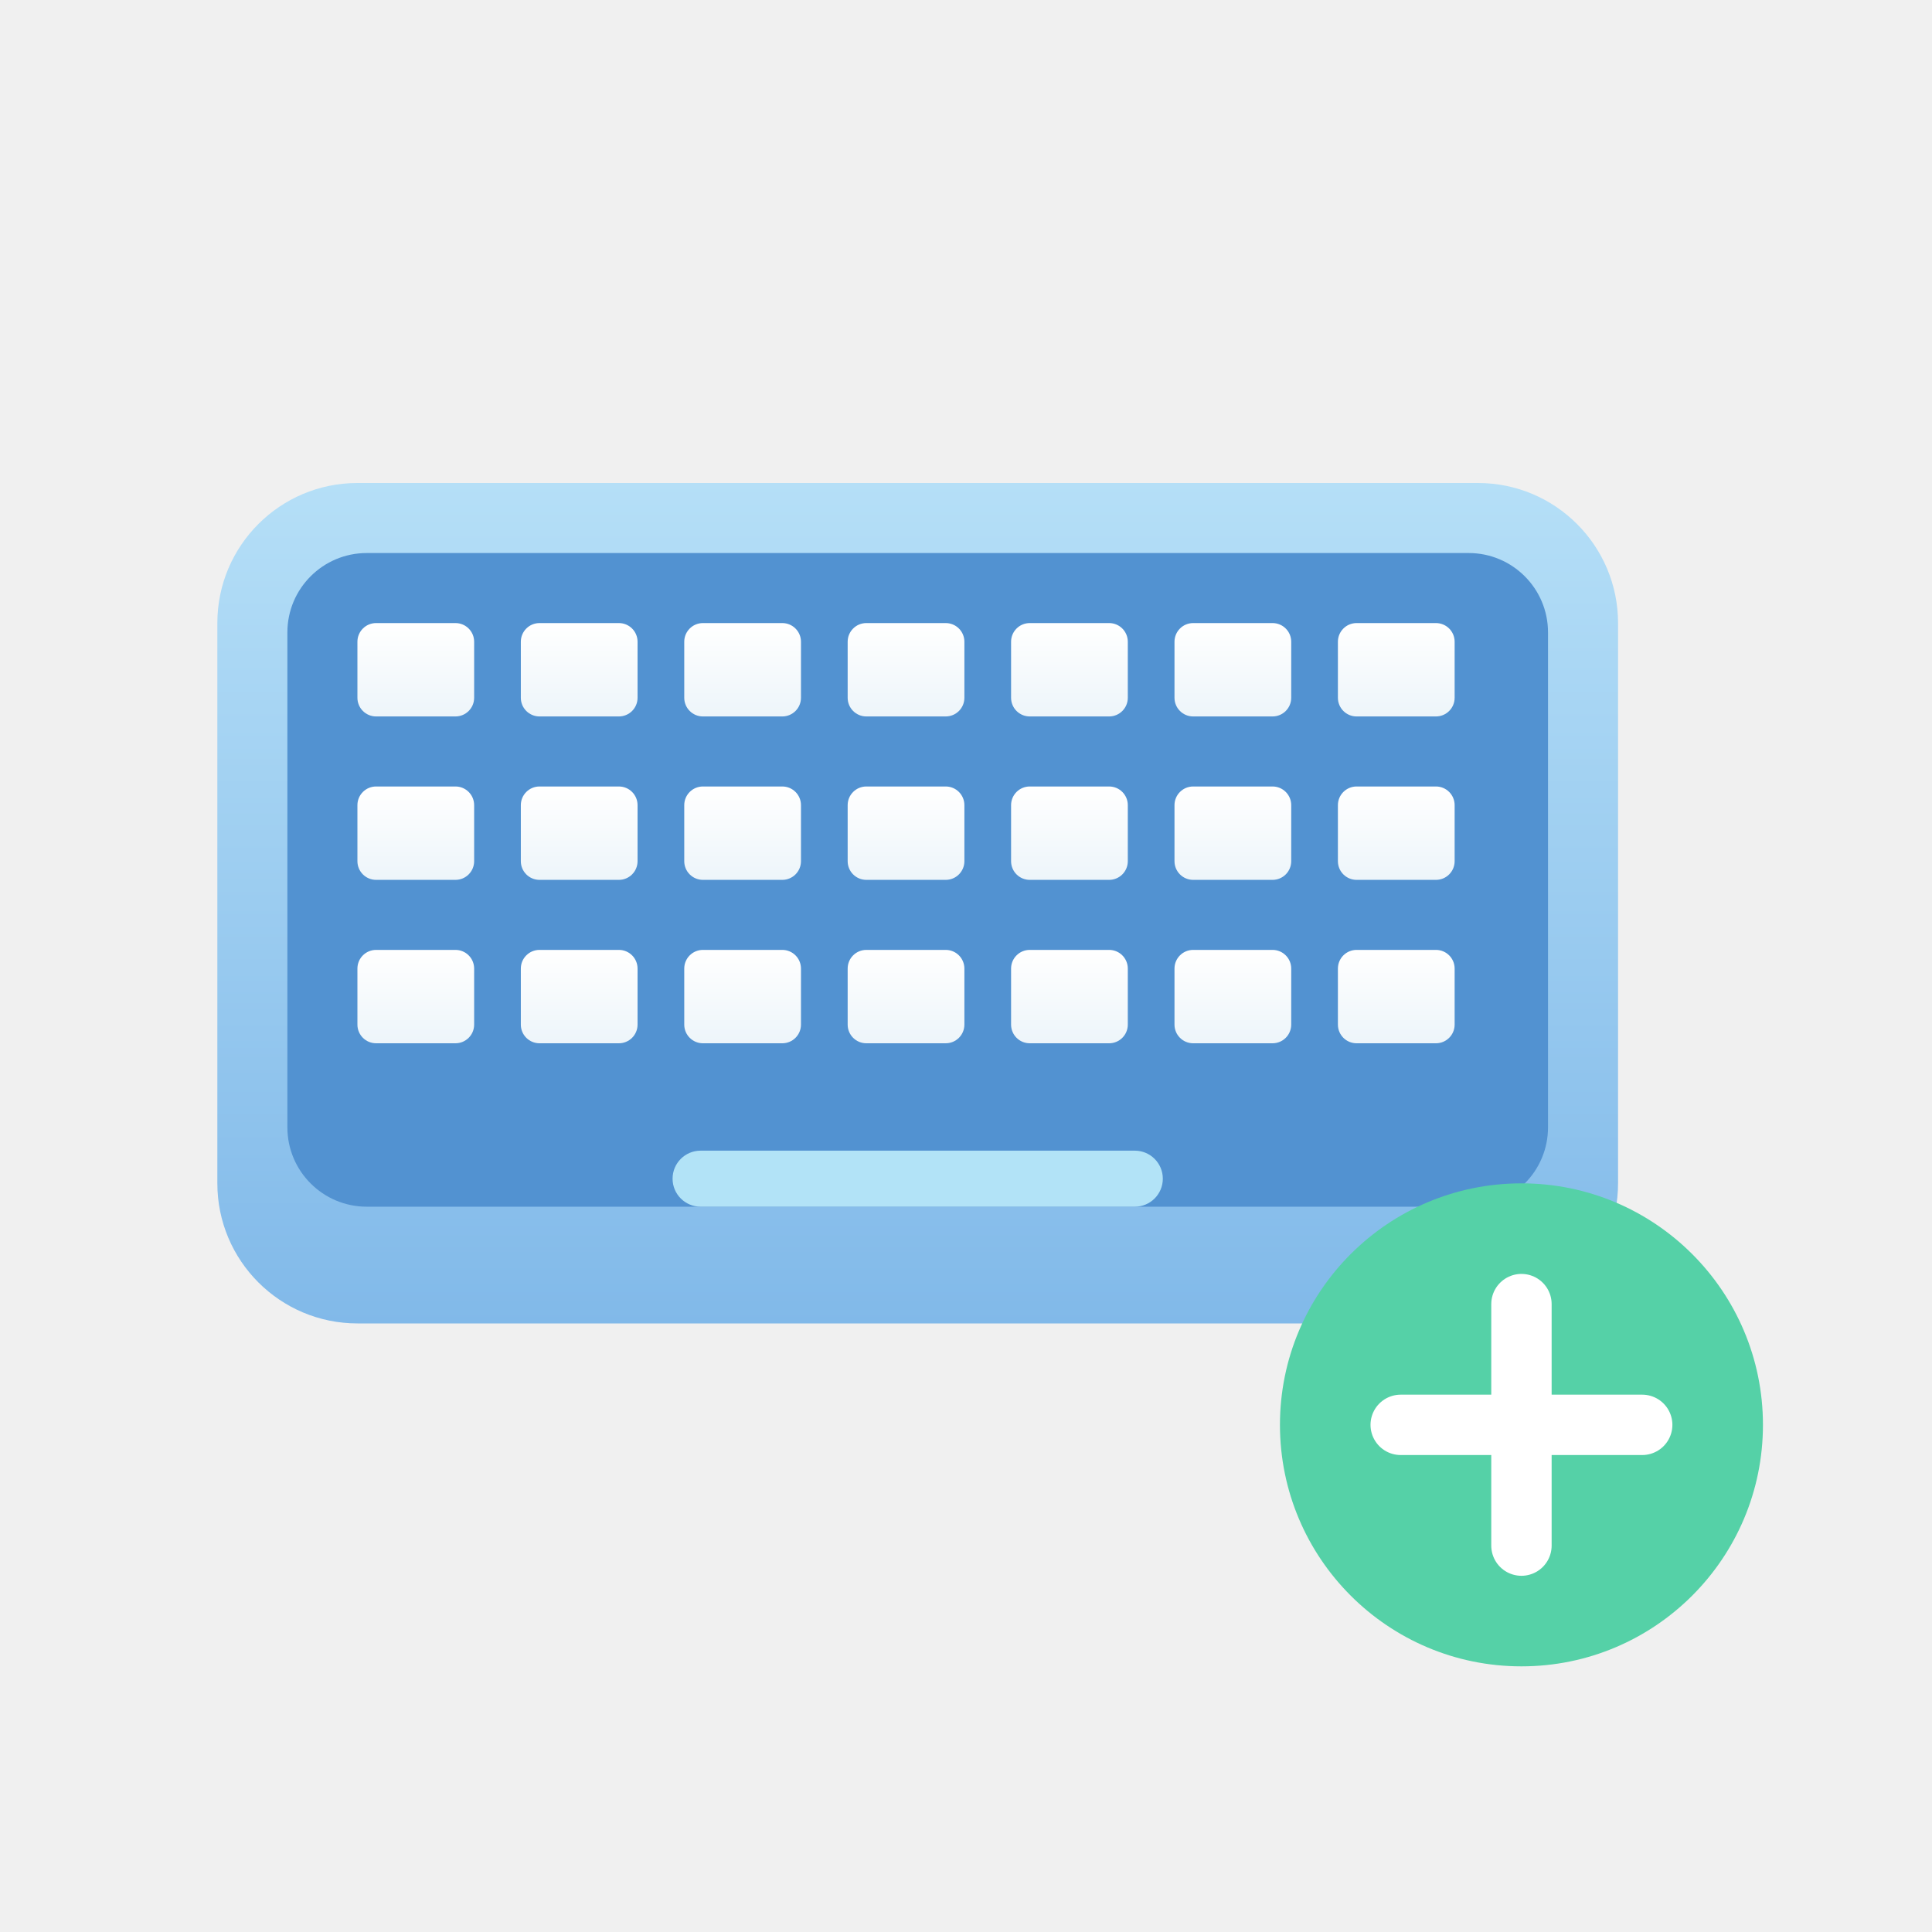
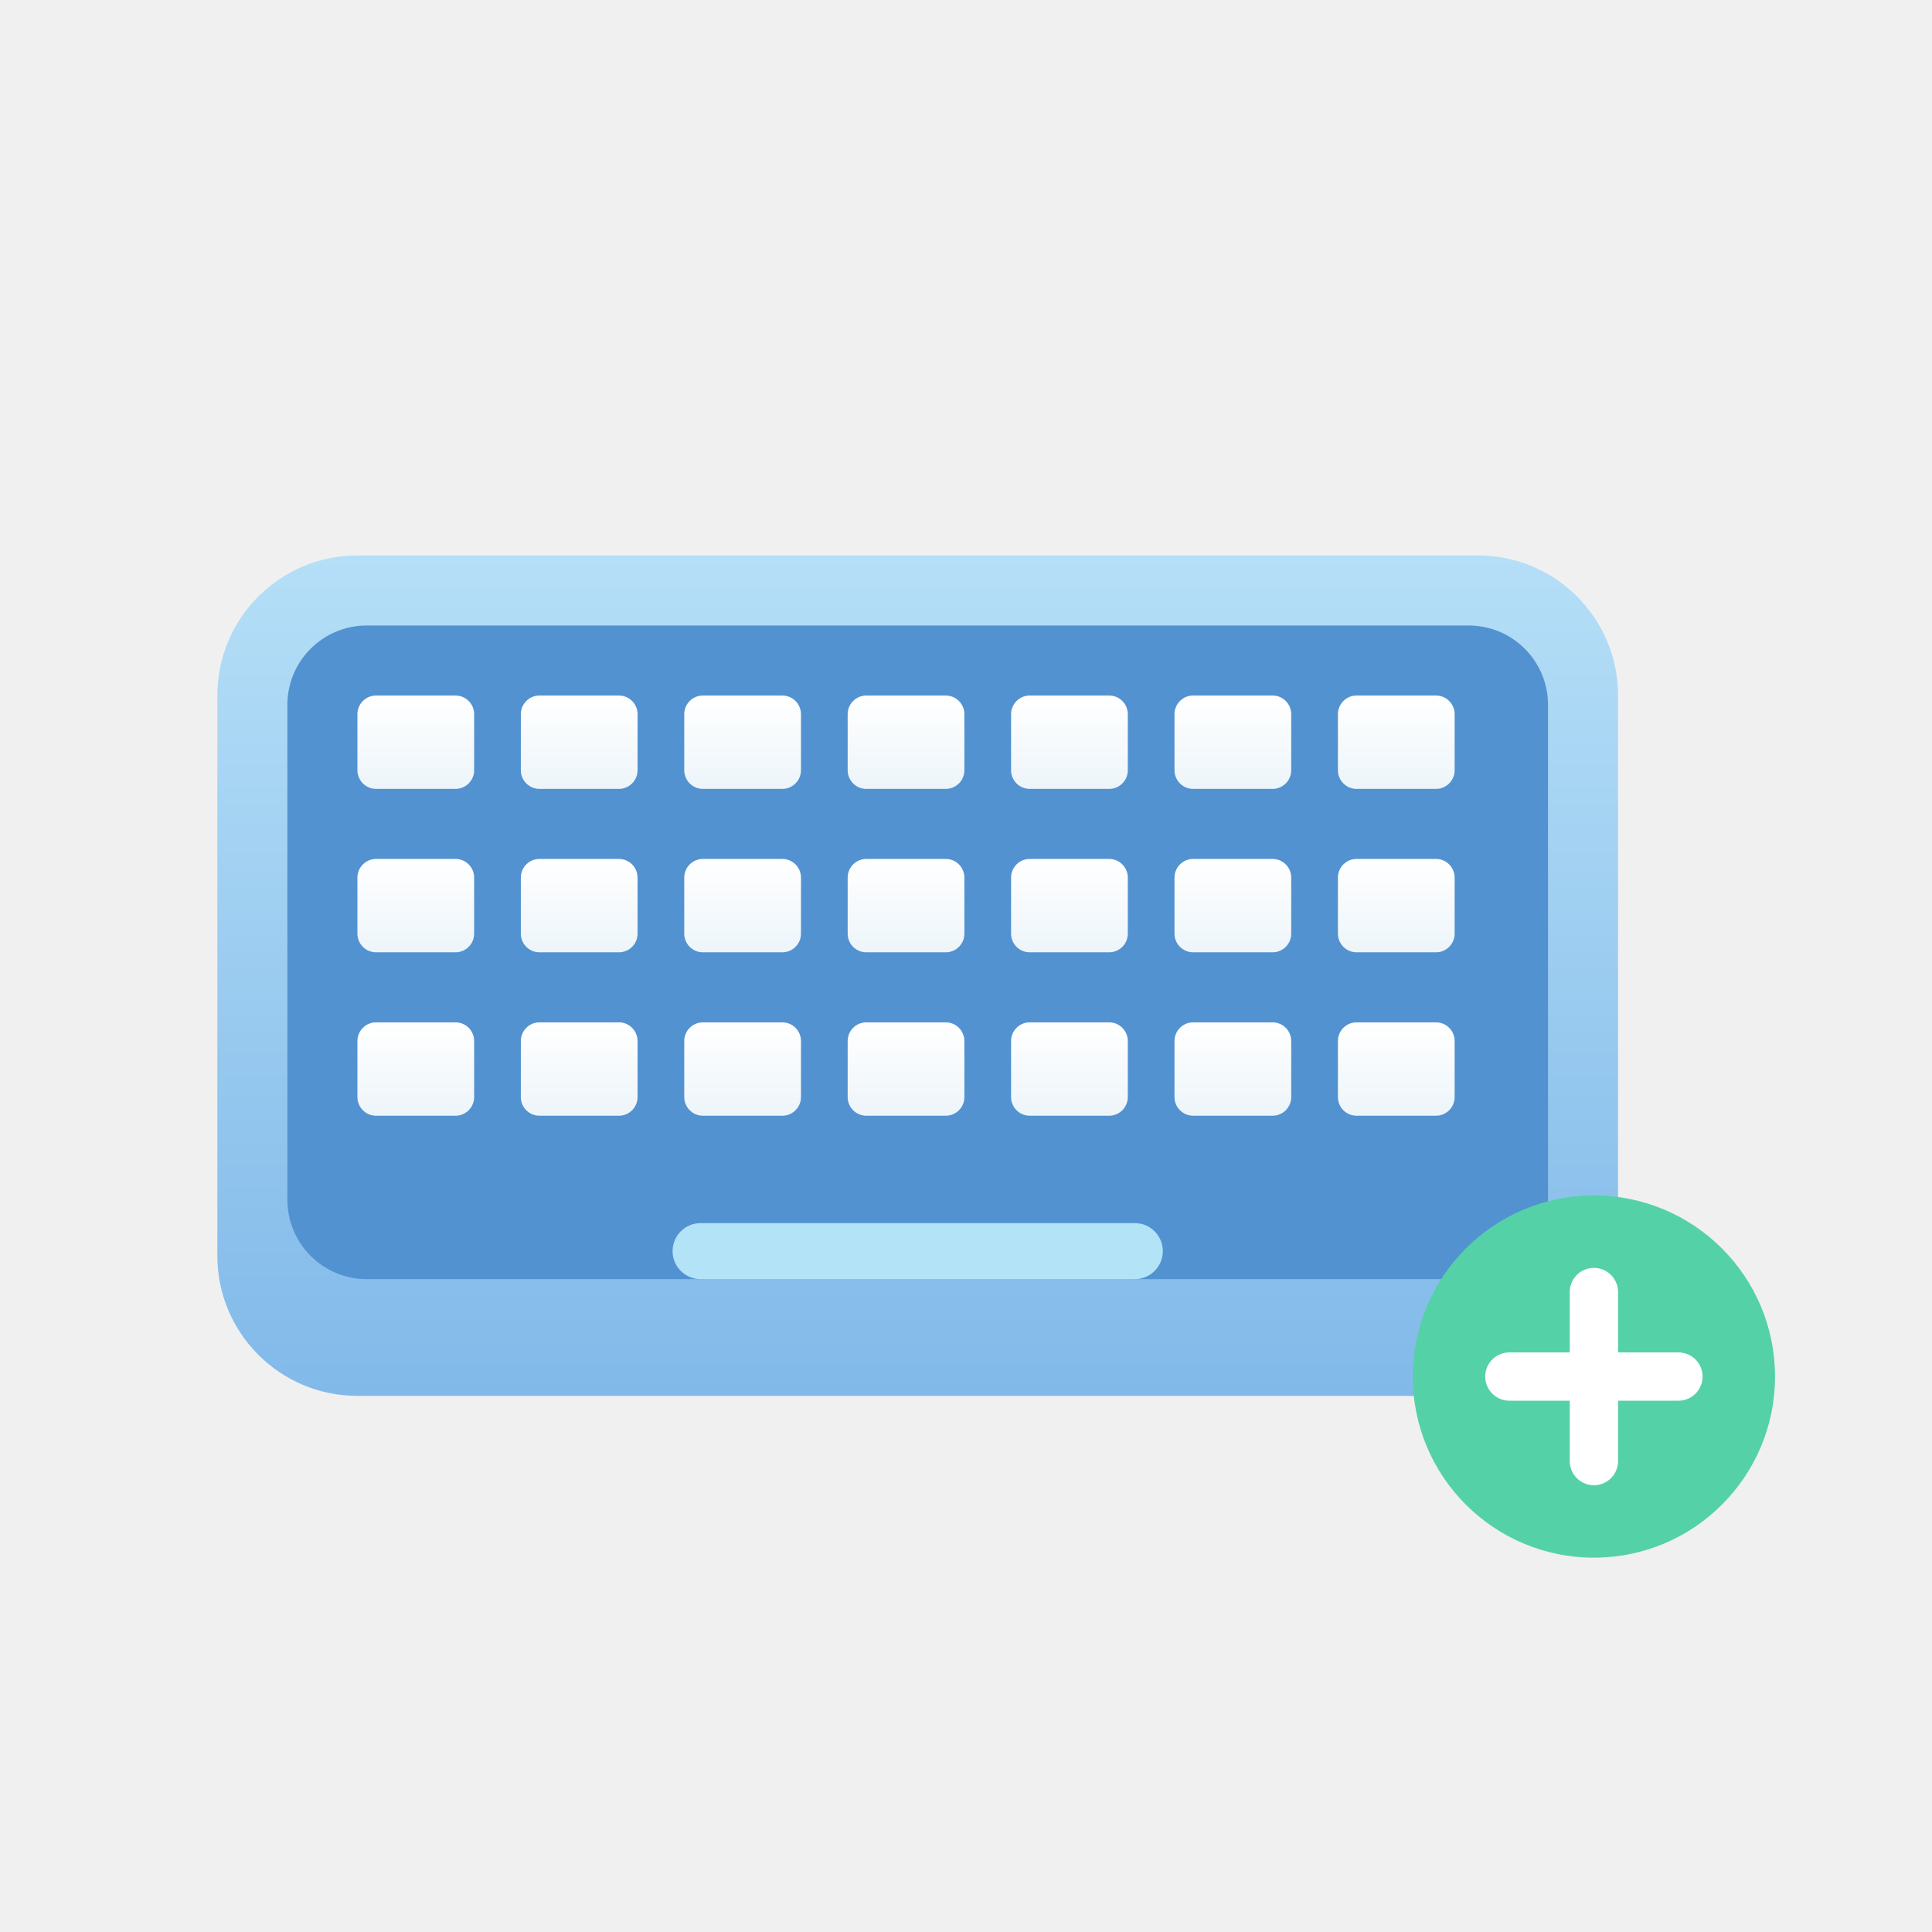
<svg xmlns="http://www.w3.org/2000/svg" width="768" height="768" viewBox="0 0 80 80">
  <defs>
    <linearGradient id="case" x2="0%" y2="100%">
      <stop stop-color="#B5DFF7" />
      <stop offset="1" stop-color="#81B9E9" />
    </linearGradient>
    <linearGradient id="keys" x2="0%" y2="100%">
      <stop stop-color="#FFFFFF" />
      <stop offset="1" stop-color="#EDF5FA" />
    </linearGradient>
  </defs>
-   <g transform="translate(9 20) scale(0.9666667)">
+   <g transform="translate(9 23) scale(0.9666667)">
    <rect width="60" height="36" rx="6" fill="url(#case)" />
    <rect x="3" y="3" width="54" height="28" rx="3.4" fill="#5292D1" />
    <rect x="6" y="6" width="5" height="4" rx="0.8" fill="url(#keys)" />
    <rect x="13" y="6" width="5" height="4" rx="0.8" fill="url(#keys)" />
    <rect x="20" y="6" width="5" height="4" rx="0.8" fill="url(#keys)" />
    <rect x="27" y="6" width="5" height="4" rx="0.8" fill="url(#keys)" />
    <rect x="34" y="6" width="5" height="4" rx="0.8" fill="url(#keys)" />
    <rect x="41" y="6" width="5" height="4" rx="0.8" fill="url(#keys)" />
    <rect x="48" y="6" width="5" height="4" rx="0.8" fill="url(#keys)" />
    <rect x="6" y="13" width="5" height="4" rx="0.8" fill="url(#keys)" />
    <rect x="13" y="13" width="5" height="4" rx="0.8" fill="url(#keys)" />
    <rect x="20" y="13" width="5" height="4" rx="0.8" fill="url(#keys)" />
    <rect x="27" y="13" width="5" height="4" rx="0.8" fill="url(#keys)" />
    <rect x="34" y="13" width="5" height="4" rx="0.8" fill="url(#keys)" />
    <rect x="41" y="13" width="5" height="4" rx="0.8" fill="url(#keys)" />
    <rect x="48" y="13" width="5" height="4" rx="0.8" fill="url(#keys)" />
    <rect x="6" y="20" width="5" height="4" rx="0.8" fill="url(#keys)" />
    <rect x="13" y="20" width="5" height="4" rx="0.8" fill="url(#keys)" />
    <rect x="20" y="20" width="5" height="4" rx="0.8" fill="url(#keys)" />
    <rect x="27" y="20" width="5" height="4" rx="0.8" fill="url(#keys)" />
    <rect x="34" y="20" width="5" height="4" rx="0.8" fill="url(#keys)" />
    <rect x="41" y="20" width="5" height="4" rx="0.8" fill="url(#keys)" />
    <rect x="48" y="20" width="5" height="4" rx="0.8" fill="url(#keys)" />
    <rect x="19.5" y="28.6" width="21" height="2.4" rx="1.2" fill="#B2E3F7" />
  </g>
-   <circle cx="63" cy="59" r="10" fill="#55D1A7" />
-   <path d="M58 59 H68 M63 54 V64" stroke="#FFFFFF" stroke-width="2.5" stroke-linecap="round" />
+   <circle cx="66" cy="57" r="7.5" fill="#55D1A7" />
+   <path d="M62.5 57 H69.5 M66 53.5 V60.5" stroke="#FFFFFF" stroke-width="2" stroke-linecap="round" />
</svg>
